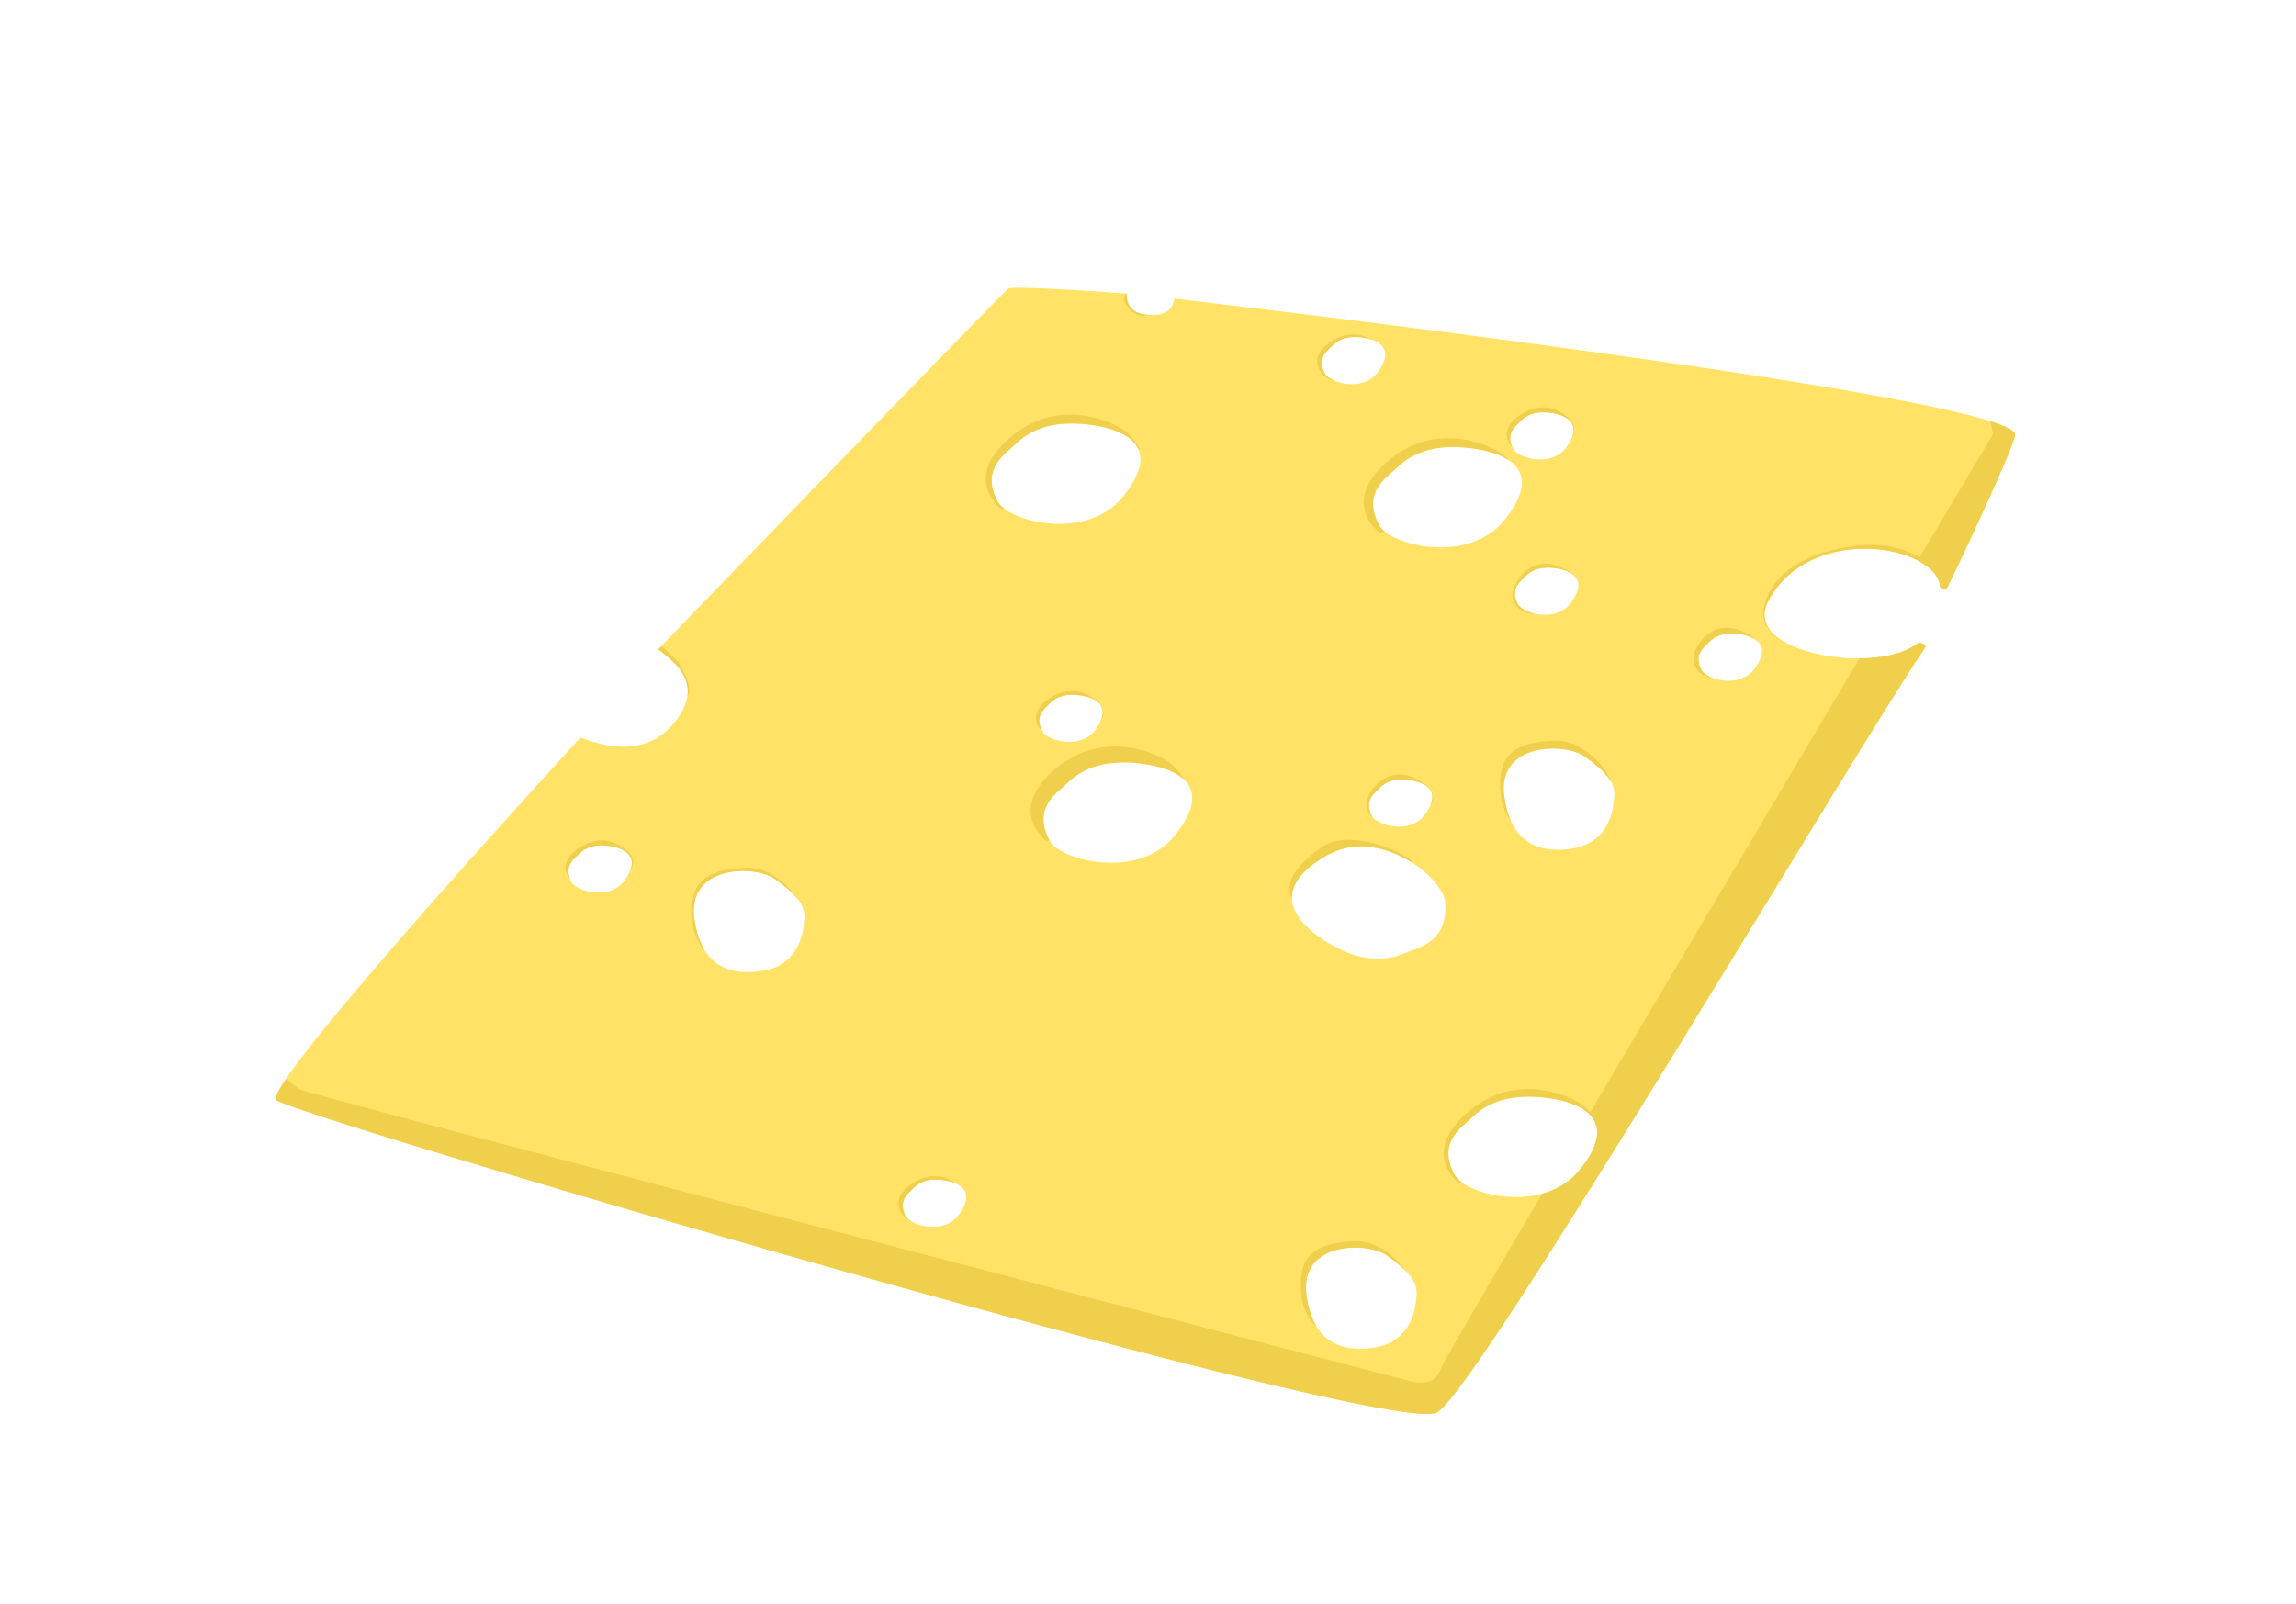
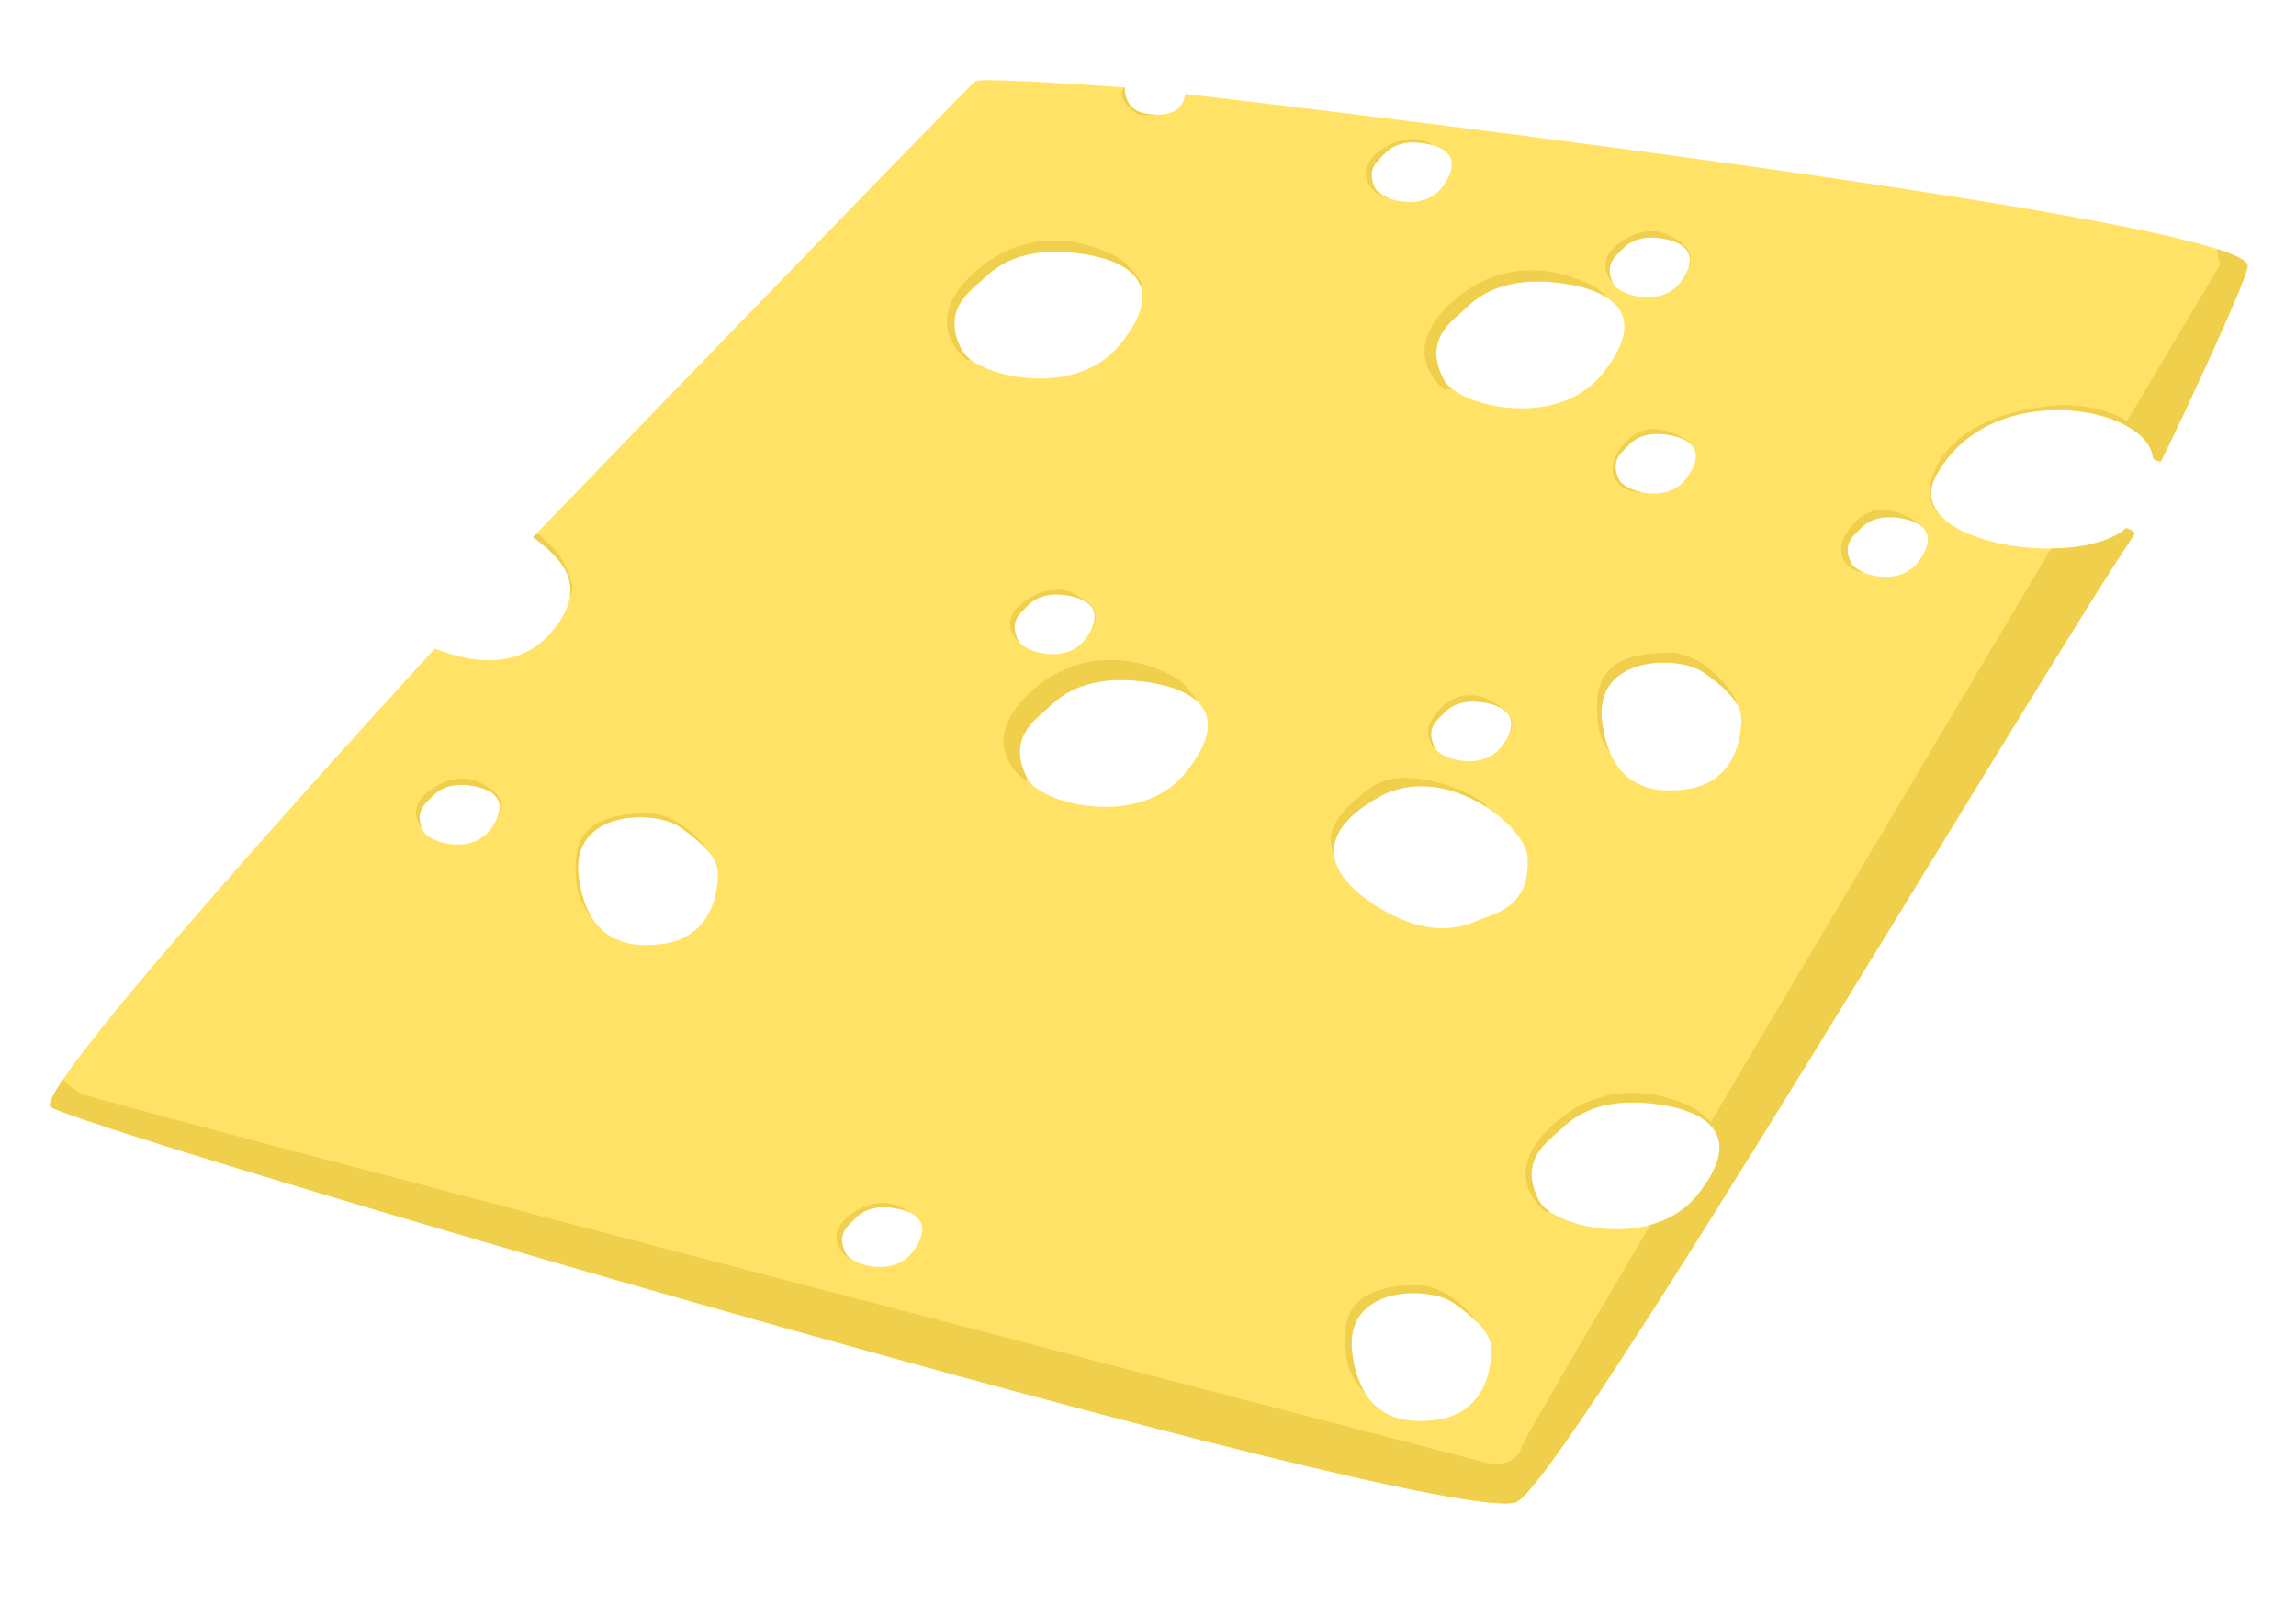
<svg xmlns="http://www.w3.org/2000/svg" xmlns:xlink="http://www.w3.org/1999/xlink" version="1.1" x="0px" y="0px" width="487.61px" height="340.711px" viewBox="527.719 1195.311 487.61 340.711" enable-background="new 527.719 1195.311 487.61 340.711" xml:space="preserve">
+   <g id="Pickles">
+ </g>
+   <g id="Tomato">
+ </g>
+   <g id="Lettuce">
+ </g>
  <g id="Tofu_Slice">
</g>
  <g id="Swiss_Slice">
    <g>
      <defs>
-         <path id="SVGID_3_" d="M586.344,1428.94C584.471,1424.341,651,1352,651,1352c9.75,3.75,16,1.75,20-3.25     c5.963-7.454,1.25-12-3.5-15.5c0,0,72.405-75.02,74.348-76.637c0.875-0.729,25.094,1.053,25.094,1.053     c0.056,2.338,1.059,4.216,4.25,4.5c2.037,0.182,5.5,0.163,5.917-3.416c0,0,178.007,20.615,178.558,28.891     c0.119,1.799-11.084,25.862-14.499,32.692c-0.25,0.5-1.417-0.333-1.417-0.333c-0.678-8.849-27.556-13.771-36.5,3     c-6,11.25,23.675,15.941,32,8.75c0,0,1.736,0.488,1.334,1.083c-16.167,23.917-96.373,159.987-103.901,162.645     C819.974,1499.963,587.402,1431.543,586.344,1428.94z M739.613,1301.881c2.303,4.279,18.86,8.453,26.533-0.991     c8.785-10.811,0.443-14.416-6.971-15.362c-7.257-0.927-12.313,0.684-15.87,4.187     C741.256,1291.732,735.852,1294.888,739.613,1301.881z M749.026,1350.605c1.018,2.035,8.131,4.127,11.342-0.268     c3.676-5.031,0.081-6.794-3.098-7.296c-3.11-0.492-5.262,0.229-6.756,1.854C749.652,1345.832,747.365,1347.279,749.026,1350.605z      M819.026,1368.605c1.018,2.035,8.131,4.127,11.342-0.268c3.676-5.031,0.081-6.794-3.098-7.296     c-3.11-0.492-5.262,0.229-6.756,1.854C819.652,1363.832,817.365,1365.279,819.026,1368.605z M834.64,1387.006     c-0.357-5.278-14.064-16.341-25.186-9.965c-12.729,7.299-6.454,14.393,0.07,18.413c6.383,3.938,11.779,4.4,16.566,2.328     C828.852,1396.591,835.217,1395.633,834.64,1387.006z M864.25,1356c-4.228-2.978-18.597-2.961-17.077,8.428     c1.077,8.072,5.395,12.447,14.233,11.189c6.094-0.867,8.539-5.362,9.031-9.897C870.725,1363.106,871.156,1360.871,864.25,1356z      M850.026,1323.605c1.018,2.035,8.131,4.127,11.342-0.268c3.676-5.031,0.081-6.794-3.098-7.296     c-3.11-0.492-5.262,0.229-6.756,1.854C850.652,1318.832,848.365,1320.279,850.026,1323.605z M889.026,1337.605     c1.018,2.035,8.131,4.127,11.342-0.268c3.676-5.031,0.081-6.794-3.098-7.296c-3.11-0.492-5.262,0.229-6.756,1.854     C889.652,1332.832,887.365,1334.279,889.026,1337.605z M720.026,1453.605c1.018,2.035,8.131,4.127,11.342-0.268     c3.676-5.031,0.081-6.794-3.098-7.296c-3.11-0.492-5.262,0.229-6.756,1.854C720.652,1448.832,718.365,1450.279,720.026,1453.605z      M809.026,1274.605c1.018,2.035,8.131,4.127,11.342-0.268c3.676-5.031,0.081-6.794-3.098-7.296     c-3.11-0.492-5.262,0.229-6.756,1.854C809.652,1269.832,807.365,1271.279,809.026,1274.605z M849.026,1290.605     c1.018,2.035,8.131,4.127,11.342-0.268c3.676-5.031,0.081-6.794-3.098-7.296c-3.11-0.492-5.262,0.229-6.756,1.854     C849.652,1285.832,847.365,1287.279,849.026,1290.605z M649.026,1382.605c1.018,2.035,8.131,4.127,11.342-0.268     c3.676-5.031,0.081-6.794-3.098-7.296c-3.11-0.492-5.262,0.229-6.756,1.854C649.652,1377.832,647.365,1379.279,649.026,1382.605z      M750.613,1373.881c2.303,4.279,18.86,8.453,26.533-0.991c8.785-10.811,0.443-14.416-6.971-15.362     c-7.257-0.927-12.313,0.684-15.87,4.187C752.256,1363.732,746.852,1366.888,750.613,1373.881z M820.613,1306.881     c2.303,4.279,18.86,8.453,26.533-0.991c8.785-10.811,0.443-14.416-6.971-15.362c-7.257-0.927-12.313,0.684-15.87,4.187     C822.256,1296.732,816.852,1299.888,820.613,1306.881z M836.613,1444.881c2.303,4.279,18.86,8.453,26.533-0.991     c8.785-10.811,0.443-14.416-6.971-15.362c-7.257-0.927-12.313,0.684-15.87,4.187     C838.256,1434.732,832.852,1437.888,836.613,1444.881z M692.25,1382c-4.228-2.978-18.597-2.961-17.077,8.428     c1.077,8.072,5.395,12.447,14.233,11.189c6.094-0.867,8.539-5.362,9.031-9.897C698.725,1389.106,699.156,1386.871,692.25,1382z      M822.25,1462c-4.228-2.978-18.597-2.961-17.077,8.428c1.077,8.072,5.395,12.447,14.233,11.189     c6.094-0.867,8.539-5.362,9.031-9.897C828.725,1469.106,829.156,1466.871,822.25,1462z" />
+         <path id="SVGID_3_" d="M538.354,1430.339c-2.366-5.813,81.707-97.23,81.707-97.23c12.321,4.739,20.219,2.212,25.274-4.107     c7.535-9.419,1.579-15.163-4.423-19.587c0,0,91.498-94.803,93.952-96.846c1.106-0.921,31.712,1.33,31.712,1.33     c0.07,2.954,1.338,5.328,5.37,5.686c2.574,0.23,6.951,0.207,7.479-4.315c0,0,224.948,26.051,225.644,36.508     c0.15,2.274-14.007,32.684-18.323,41.314c-0.315,0.632-1.79-0.421-1.79-0.421c-0.855-11.182-34.822-17.402-46.125,3.791     c-7.583,14.217,29.918,20.146,40.438,11.058c0,0,2.194,0.617,1.687,1.368c-20.432,30.225-121.788,202.177-131.302,205.535     C833.594,1520.09,539.691,1433.627,538.354,1430.339z M732.041,1269.772c2.911,5.408,23.834,10.683,33.53-1.252     c11.103-13.662,0.561-18.218-8.809-19.414c-9.17-1.171-15.561,0.864-20.055,5.29     C734.117,1256.948,727.288,1260.936,732.041,1269.772z M743.938,1331.346c1.285,2.572,10.274,5.217,14.332-0.337     c4.645-6.359,0.103-8.586-3.914-9.221c-3.931-0.622-6.649,0.29-8.538,2.344C744.728,1325.313,741.838,1327.144,743.938,1331.346z      M832.396,1354.094c1.285,2.571,10.274,5.215,14.332-0.339c4.646-6.357,0.103-8.586-3.914-9.22     c-3.931-0.622-6.649,0.29-8.537,2.344C833.188,1348.062,830.297,1349.89,832.396,1354.094z M852.127,1377.346     c-0.452-6.67-17.773-20.649-31.827-12.593c-16.087,9.223-8.156,18.188,0.088,23.269c8.067,4.978,14.887,5.561,20.936,2.942     C844.812,1389.458,852.855,1388.247,852.127,1377.346z M889.546,1338.163c-5.343-3.763-23.501-3.741-21.581,10.65     c1.361,10.201,6.817,15.729,17.986,14.141c7.701-1.097,10.792-6.777,11.413-12.508     C897.729,1347.144,898.273,1344.318,889.546,1338.163z M871.571,1297.226c1.286,2.572,10.274,5.217,14.332-0.337     c4.646-6.359,0.103-8.586-3.914-9.221c-3.931-0.622-6.649,0.29-8.538,2.344C872.361,1291.193,869.472,1293.023,871.571,1297.226z      M920.855,1314.918c1.285,2.571,10.275,5.216,14.332-0.338c4.646-6.358,0.104-8.585-3.914-9.22     c-3.931-0.623-6.648,0.29-8.537,2.344C921.646,1308.886,918.757,1310.715,920.855,1314.918z M707.29,1461.508     c1.285,2.572,10.274,5.215,14.332-0.338c4.646-6.357,0.103-8.586-3.914-9.221c-3.931-0.621-6.649,0.291-8.537,2.344     C708.08,1455.477,705.19,1457.305,707.29,1461.508z M819.759,1235.305c1.287,2.572,10.275,5.215,14.333-0.338     c4.646-6.358,0.103-8.586-3.915-9.221c-3.931-0.621-6.648,0.291-8.537,2.344C820.551,1229.272,817.66,1231.102,819.759,1235.305z      M870.308,1255.524c1.286,2.571,10.274,5.215,14.332-0.339c4.645-6.357,0.103-8.586-3.914-9.219     c-3.931-0.623-6.649,0.289-8.538,2.343C871.098,1249.492,868.208,1251.32,870.308,1255.524z M617.566,1371.785     c1.286,2.572,10.275,5.215,14.333-0.339c4.645-6.357,0.103-8.585-3.914-9.22c-3.931-0.621-6.65,0.291-8.538,2.344     C618.357,1365.752,615.468,1367.581,617.566,1371.785z M745.942,1360.76c2.909,5.407,23.834,10.683,33.53-1.253     c11.102-13.661,0.561-18.218-8.81-19.414c-9.17-1.171-15.56,0.864-20.055,5.292     C748.019,1347.935,741.188,1351.922,745.942,1360.76z M834.401,1276.092c2.909,5.407,23.834,10.682,33.53-1.253     c11.102-13.662,0.561-18.217-8.81-19.413c-9.169-1.172-15.56,0.864-20.055,5.29     C836.478,1263.267,829.648,1267.254,834.401,1276.092z M854.621,1450.482c2.91,5.407,23.834,10.683,33.53-1.252     c11.102-13.662,0.56-18.218-8.81-19.413c-9.17-1.173-15.561,0.863-20.055,5.29     C856.697,1437.657,849.867,1441.645,854.621,1450.482z M672.188,1371.02c-5.342-3.763-23.5-3.742-21.58,10.65     c1.361,10.201,6.817,15.729,17.987,14.141c7.7-1.097,10.79-6.777,11.413-12.508C680.37,1380,680.915,1377.175,672.188,1371.02z      M836.47,1472.116c-5.343-3.763-23.501-3.742-21.581,10.649c1.362,10.202,6.817,15.73,17.987,14.142     c7.7-1.097,10.791-6.777,11.413-12.509C844.652,1481.097,845.197,1478.271,836.47,1472.116z" />
      </defs>
      <clipPath id="SVGID_2_">
        <use xlink:href="#SVGID_3_" overflow="visible" />
      </clipPath>
-       <polygon id="Fill_4_" clip-path="url(#SVGID_2_)" fill="#FFE266" points="582.18,1419.172 742.672,1243.681 975.16,1279.679     841.667,1506.167 574.681,1438.671   " />
-       <path clip-path="url(#SVGID_2_)" fill="#EFCF4B" d="M586.333,1422.167c0,0,2.668,3.334,5.334,4.667s236,62,236,62    s4.667,1.333,6-2.667S951,1287.501,951,1287.501l-1.333-6.667l16.666,9.333L835,1505.501l-135.333-36L579,1430.834    L586.333,1422.167z" />
-       <path clip-path="url(#SVGID_2_)" fill="#EFCF4B" d="M750,1374c0,0-8.75-6.25,1.75-15.25s22.25-3,24.25-1.5s3.25,3.75,3.25,3.75    l-2.25,5L750,1374z" />
-       <path clip-path="url(#SVGID_2_)" fill="#EFCF4B" d="M820.75,1308.5c0,0-8.75-6.25,1.75-15.25s22.25-3,24.25-1.5    s3.25,3.75,3.25,3.75l-2.25,5L820.75,1308.5z" />
-       <path clip-path="url(#SVGID_2_)" fill="#EFCF4B" d="M740.5,1303.5c0,0-8.75-6.25,1.75-15.25s22.25-3,24.25-1.5    s3.25,3.75,3.25,3.75l-2.25,5L740.5,1303.5z" />
-       <path clip-path="url(#SVGID_2_)" fill="#EFCF4B" d="M837.75,1446.75c0,0-8.75-6.25,1.75-15.25s22.25-3,24.25-1.5    s3.25,3.75,3.25,3.75l-2.25,5L837.75,1446.75z" />
-       <path clip-path="url(#SVGID_2_)" fill="#EFCF4B" d="M889.583,1338.751c-1.5-0.667-3.75-3.084-0.75-7.084s6.75-3.083,8.417-2.417    c1.674,0.669,4.25,1.667,4,4.167s-4,5.583-4,5.583s-4.171,0.514-5.75,0.251C890,1339.001,889.984,1338.93,889.583,1338.751z" />
-       <path clip-path="url(#SVGID_2_)" fill="#EFCF4B" d="M851.166,1325.168c-1.5-0.667-3.75-3.084-0.75-7.084s6.75-3.083,8.417-2.417    c1.674,0.669,4.25,1.667,4,4.167s-4,5.583-4,5.583s-4.171,0.514-5.75,0.251C851.583,1325.418,851.567,1325.347,851.166,1325.168z" />
-       <path clip-path="url(#SVGID_2_)" fill="#EFCF4B" d="M819.78,1369.349c-1.414-0.833-3.375-3.49,0.062-7.123    c3.436-3.633,7.057-2.295,8.637-1.443c1.587,0.855,4.033,2.14,3.5,4.596c-0.533,2.455-4.609,5.091-4.609,5.091    s-4.202,0.036-5.741-0.405C820.166,1369.645,820.158,1369.572,819.78,1369.349z" />
-       <path clip-path="url(#SVGID_2_)" fill="#EFCF4B" d="M849.78,1291.099c-1.414-0.833-3.883-4.05,0.062-7.123    c3.658-2.851,7.057-2.295,8.637-1.443c1.587,0.855,4.033,2.14,3.5,4.596c-0.533,2.455-4.609,5.091-4.609,5.091    s-4.202,0.036-5.741-0.405C850.166,1291.395,850.158,1291.322,849.78,1291.099z" />
-       <path clip-path="url(#SVGID_2_)" fill="#EFCF4B" d="M809.53,1275.599c-1.414-0.833-3.883-4.05,0.062-7.123    c3.658-2.851,7.057-2.295,8.637-1.443c1.587,0.855,4.033,2.14,3.5,4.596c-0.533,2.455-4.609,5.091-4.609,5.091    s-4.202,0.036-5.741-0.405C809.916,1275.895,809.908,1275.822,809.53,1275.599z" />
-       <path clip-path="url(#SVGID_2_)" fill="#EFCF4B" d="M749.78,1351.349c-1.414-0.833-3.883-4.05,0.062-7.123    c3.658-2.851,7.057-2.295,8.637-1.443c1.587,0.855,4.033,2.14,3.5,4.596c-0.533,2.455-4.609,5.091-4.609,5.091    s-4.202,0.036-5.741-0.405C750.166,1351.645,750.158,1351.572,749.78,1351.349z" />
-       <path clip-path="url(#SVGID_2_)" fill="#EFCF4B" d="M649.905,1383.099c-1.414-0.833-3.883-4.05,0.062-7.123    c3.658-2.851,7.057-2.295,8.637-1.443c1.587,0.855,4.033,2.14,3.5,4.596c-0.533,2.455-4.609,5.091-4.609,5.091    s-4.202,0.036-5.741-0.405C650.291,1383.395,650.283,1383.322,649.905,1383.099z" />
-       <path clip-path="url(#SVGID_2_)" fill="#EFCF4B" d="M720.572,1454.432c-1.414-0.833-3.883-4.05,0.062-7.123    c3.658-2.851,7.057-2.295,8.637-1.443c1.587,0.855,4.033,2.14,3.5,4.596c-0.533,2.455-4.609,5.091-4.609,5.091    s-4.202,0.036-5.741-0.405C720.958,1454.728,720.95,1454.655,720.572,1454.432z" />
-       <path clip-path="url(#SVGID_2_)" fill="#EFCF4B" d="M767.001,1257.251c0,0-0.833,1.416-0.5,2.083s1.834,3.167,4,3    s3.666-0.083,4.583-1s-3.75-4.833-3.75-4.833L767.001,1257.251z" />
-       <path clip-path="url(#SVGID_2_)" fill="#EFCF4B" d="M667.667,1335.334l-0.583-2.5c0,0,1.417-0.25,1.75,0.25s2.834,2.5,3.167,3.25    s3,5.001,1.833,6.667s-3,4.083-3,4.083L667.667,1335.334z" />
-       <path clip-path="url(#SVGID_2_)" fill="#EFCF4B" d="M679.417,1398.918c0,0-4.249-2.5-4.666-7.917s-0.084-11.167,11.75-11.333    c6.27-0.088,11.334,6.75,11.75,8.833S679.417,1398.918,679.417,1398.918z" />
-       <path clip-path="url(#SVGID_2_)" fill="#EFCF4B" d="M806.583,1392.501c-4.457-5.54-9.298-9.175,1.765-17.17    c5.861-4.233,17.464,0.949,19.319,3.003" />
-       <path clip-path="url(#SVGID_2_)" fill="#EFCF4B" d="M808.75,1478.251c0,0-4.249-2.5-4.666-7.917s-0.084-11.167,11.75-11.333    c6.27-0.088,11.334,6.75,11.75,8.833S808.75,1478.251,808.75,1478.251z" />
-       <path clip-path="url(#SVGID_2_)" fill="#EFCF4B" d="M851.084,1371.918c0,0-4.249-2.5-4.666-7.917s-0.084-11.167,11.75-11.333    c6.27-0.088,11.334,6.75,11.75,8.833S851.084,1371.918,851.084,1371.918z" />
-       <path clip-path="url(#SVGID_2_)" fill="#EFCF4B" d="M937.625,1315.25c0,0-5.5-5.25-15.75-4s-17.375,5.5-19.375,12.375    s6.125,7.875,7,8.125S937.625,1315.25,937.625,1315.25z" />
-       <path clip-path="url(#SVGID_2_)" fill="#EFCF4B" d="M936.75,1327.75" />
+       <polygon id="Fill_4_" clip-path="url(#SVGID_2_)" fill="#FFE266" points="533.092,1417.994 735.906,1196.226 1029.703,1241.716     861.008,1527.93 523.615,1442.636   " />
+       <path clip-path="url(#SVGID_2_)" fill="#EFCF4B" d="M538.341,1421.778c0,0,3.371,4.214,6.741,5.897    c3.367,1.686,298.233,78.351,298.233,78.351s5.897,1.685,7.582-3.37c1.686-5.055,148.274-251.056,148.274-251.056l-1.684-8.425    l21.06,11.795l-165.965,272.118l-171.022-45.494l-152.486-48.863L538.341,1421.778z" />
+       <path clip-path="url(#SVGID_2_)" fill="#EFCF4B" d="M745.167,1360.91c0,0-11.058-7.898,2.212-19.271s28.117-3.791,30.645-1.896    s4.107,4.739,4.107,4.739l-2.844,6.318L745.167,1360.91z" />
+       <path clip-path="url(#SVGID_2_)" fill="#EFCF4B" d="M834.574,1278.137c0,0-11.057-7.897,2.212-19.271    c13.269-11.374,28.117-3.791,30.645-1.896c2.527,1.896,4.107,4.739,4.107,4.739l-2.844,6.319L834.574,1278.137z" />
+       <path clip-path="url(#SVGID_2_)" fill="#EFCF4B" d="M733.162,1271.819c0,0-11.058-7.898,2.211-19.271    c13.27-11.374,28.118-3.792,30.646-1.896c2.527,1.896,4.107,4.738,4.107,4.738l-2.844,6.318L733.162,1271.819z" />
+       <path clip-path="url(#SVGID_2_)" fill="#EFCF4B" d="M856.057,1452.845c0,0-11.057-7.898,2.212-19.271    c13.27-11.373,28.117-3.791,30.645-1.896c2.528,1.896,4.107,4.739,4.107,4.739l-2.843,6.318L856.057,1452.845z" />
+       <path clip-path="url(#SVGID_2_)" fill="#EFCF4B" d="M921.559,1316.366c-1.896-0.844-4.738-3.898-0.947-8.953    c3.79-5.054,8.53-3.896,10.636-3.054c2.116,0.846,5.372,2.106,5.056,5.266c-0.316,3.16-5.056,7.056-5.056,7.056    s-5.271,0.648-7.266,0.316C922.086,1316.682,922.066,1316.592,921.559,1316.366z" />
+       <path clip-path="url(#SVGID_2_)" fill="#EFCF4B" d="M873.012,1299.2c-1.896-0.842-4.739-3.896-0.948-8.951    c3.791-5.056,8.529-3.896,10.637-3.055c2.115,0.846,5.371,2.106,5.055,5.267c-0.316,3.158-5.055,7.054-5.055,7.054    s-5.271,0.65-7.267,0.318C873.538,1299.518,873.519,1299.427,873.012,1299.2z" />
+       <path clip-path="url(#SVGID_2_)" fill="#EFCF4B" d="M833.349,1355.032c-1.787-1.053-4.265-4.411,0.077-9.001    c4.343-4.592,8.918-2.901,10.915-1.824c2.006,1.08,5.097,2.703,4.423,5.807c-0.673,3.104-5.825,6.435-5.825,6.435    s-5.31,0.045-7.255-0.513C833.837,1355.406,833.827,1355.314,833.349,1355.032z" />
+       <path clip-path="url(#SVGID_2_)" fill="#EFCF4B" d="M871.26,1256.147c-1.787-1.053-4.906-5.118,0.078-9.001    c4.622-3.604,8.918-2.901,10.914-1.824c2.006,1.081,5.098,2.703,4.424,5.807s-5.826,6.435-5.826,6.435s-5.31,0.046-7.255-0.513    C871.748,1256.521,871.738,1256.43,871.26,1256.147z" />
+       <path clip-path="url(#SVGID_2_)" fill="#EFCF4B" d="M820.396,1236.56c-1.786-1.053-4.905-5.117,0.078-9.001    c4.623-3.603,8.917-2.9,10.915-1.824c2.005,1.081,5.096,2.704,4.422,5.808c-0.673,3.103-5.824,6.434-5.824,6.434    s-5.311,0.046-7.256-0.513C820.884,1236.934,820.874,1236.843,820.396,1236.56z" />
+       <path clip-path="url(#SVGID_2_)" fill="#EFCF4B" d="M744.89,1332.285c-1.787-1.053-4.907-5.118,0.077-9.002    c4.623-3.602,8.918-2.899,10.915-1.823c2.005,1.081,5.097,2.704,4.422,5.808c-0.674,3.104-5.824,6.433-5.824,6.433    s-5.31,0.046-7.255-0.512C745.378,1332.66,745.367,1332.568,744.89,1332.285z" />
+       <path clip-path="url(#SVGID_2_)" fill="#EFCF4B" d="M618.677,1372.408c-1.787-1.054-4.906-5.118,0.078-9.002    c4.622-3.602,8.918-2.899,10.914-1.824c2.005,1.081,5.098,2.704,4.423,5.809c-0.674,3.103-5.825,6.433-5.825,6.433    s-5.31,0.046-7.255-0.513C619.165,1372.782,619.155,1372.69,618.677,1372.408z" />
+       <path clip-path="url(#SVGID_2_)" fill="#EFCF4B" d="M707.979,1462.552c-1.786-1.053-4.905-5.117,0.079-9.001    c4.622-3.603,8.917-2.899,10.914-1.824c2.005,1.081,5.097,2.704,4.423,5.807c-0.674,3.104-5.825,6.435-5.825,6.435    s-5.311,0.046-7.255-0.513C708.467,1462.926,708.457,1462.835,707.979,1462.552z" />
+       <path clip-path="url(#SVGID_2_)" fill="#EFCF4B" d="M766.651,1213.373c0,0-1.053,1.79-0.632,2.634    c0.422,0.842,2.317,4.001,5.055,3.79c2.737-0.21,4.633-0.104,5.791-1.263c1.159-1.159-4.738-6.107-4.738-6.107L766.651,1213.373z" />
+       <path clip-path="url(#SVGID_2_)" fill="#EFCF4B" d="M641.122,1312.048l-0.735-3.16c0,0,1.79-0.315,2.21,0.317    c0.422,0.631,3.583,3.158,4.003,4.106c0.421,0.947,3.791,6.32,2.316,8.425c-1.476,2.105-3.791,5.16-3.791,5.16L641.122,1312.048z" />
+       <path clip-path="url(#SVGID_2_)" fill="#EFCF4B" d="M655.972,1392.398c0,0-5.37-3.158-5.896-10.004    c-0.527-6.846-0.106-14.112,14.848-14.321c7.924-0.111,14.323,8.529,14.849,11.161    C680.297,1381.867,655.972,1392.398,655.972,1392.398z" />
+       <path clip-path="url(#SVGID_2_)" fill="#EFCF4B" d="M816.672,1384.29c-5.633-7.001-11.75-11.594,2.229-21.697    c7.407-5.351,22.069,1.199,24.414,3.794" />
+       <path clip-path="url(#SVGID_2_)" fill="#EFCF4B" d="M819.409,1492.652c0,0-5.369-3.159-5.896-10.005    c-0.526-6.846-0.105-14.111,14.85-14.321c7.922-0.111,14.322,8.53,14.849,11.162    C843.736,1482.121,819.409,1492.652,819.409,1492.652z" />
+       <path clip-path="url(#SVGID_2_)" fill="#EFCF4B" d="M872.908,1358.279c0,0-5.371-3.159-5.897-10.005s-0.105-14.112,14.85-14.321    c7.922-0.111,14.322,8.529,14.848,11.161C897.234,1347.747,872.908,1358.279,872.908,1358.279z" />
+       <path clip-path="url(#SVGID_2_)" fill="#EFCF4B" d="M982.27,1286.668c0,0-6.95-6.635-19.903-5.056    c-12.953,1.58-21.957,6.95-24.484,15.639c-2.526,8.688,7.74,9.952,8.846,10.268C947.834,1307.835,982.27,1286.668,982.27,1286.668    z" />
+       <path clip-path="url(#SVGID_2_)" fill="#EFCF4B" d="M981.164,1302.464" />
    </g>
  </g>
  <g id="Cheddar_Slice">
</g>
  <g id="Eggplant_Patty">
</g>
  <g id="Halloumi_Patty">
</g>
  <g id="Beef_Patty">
</g>
  <g id="Sourdough_Bun">
</g>
  <g id="Rice_Bun">
</g>
  <g id="Brioche_Bun">
</g>
</svg>
